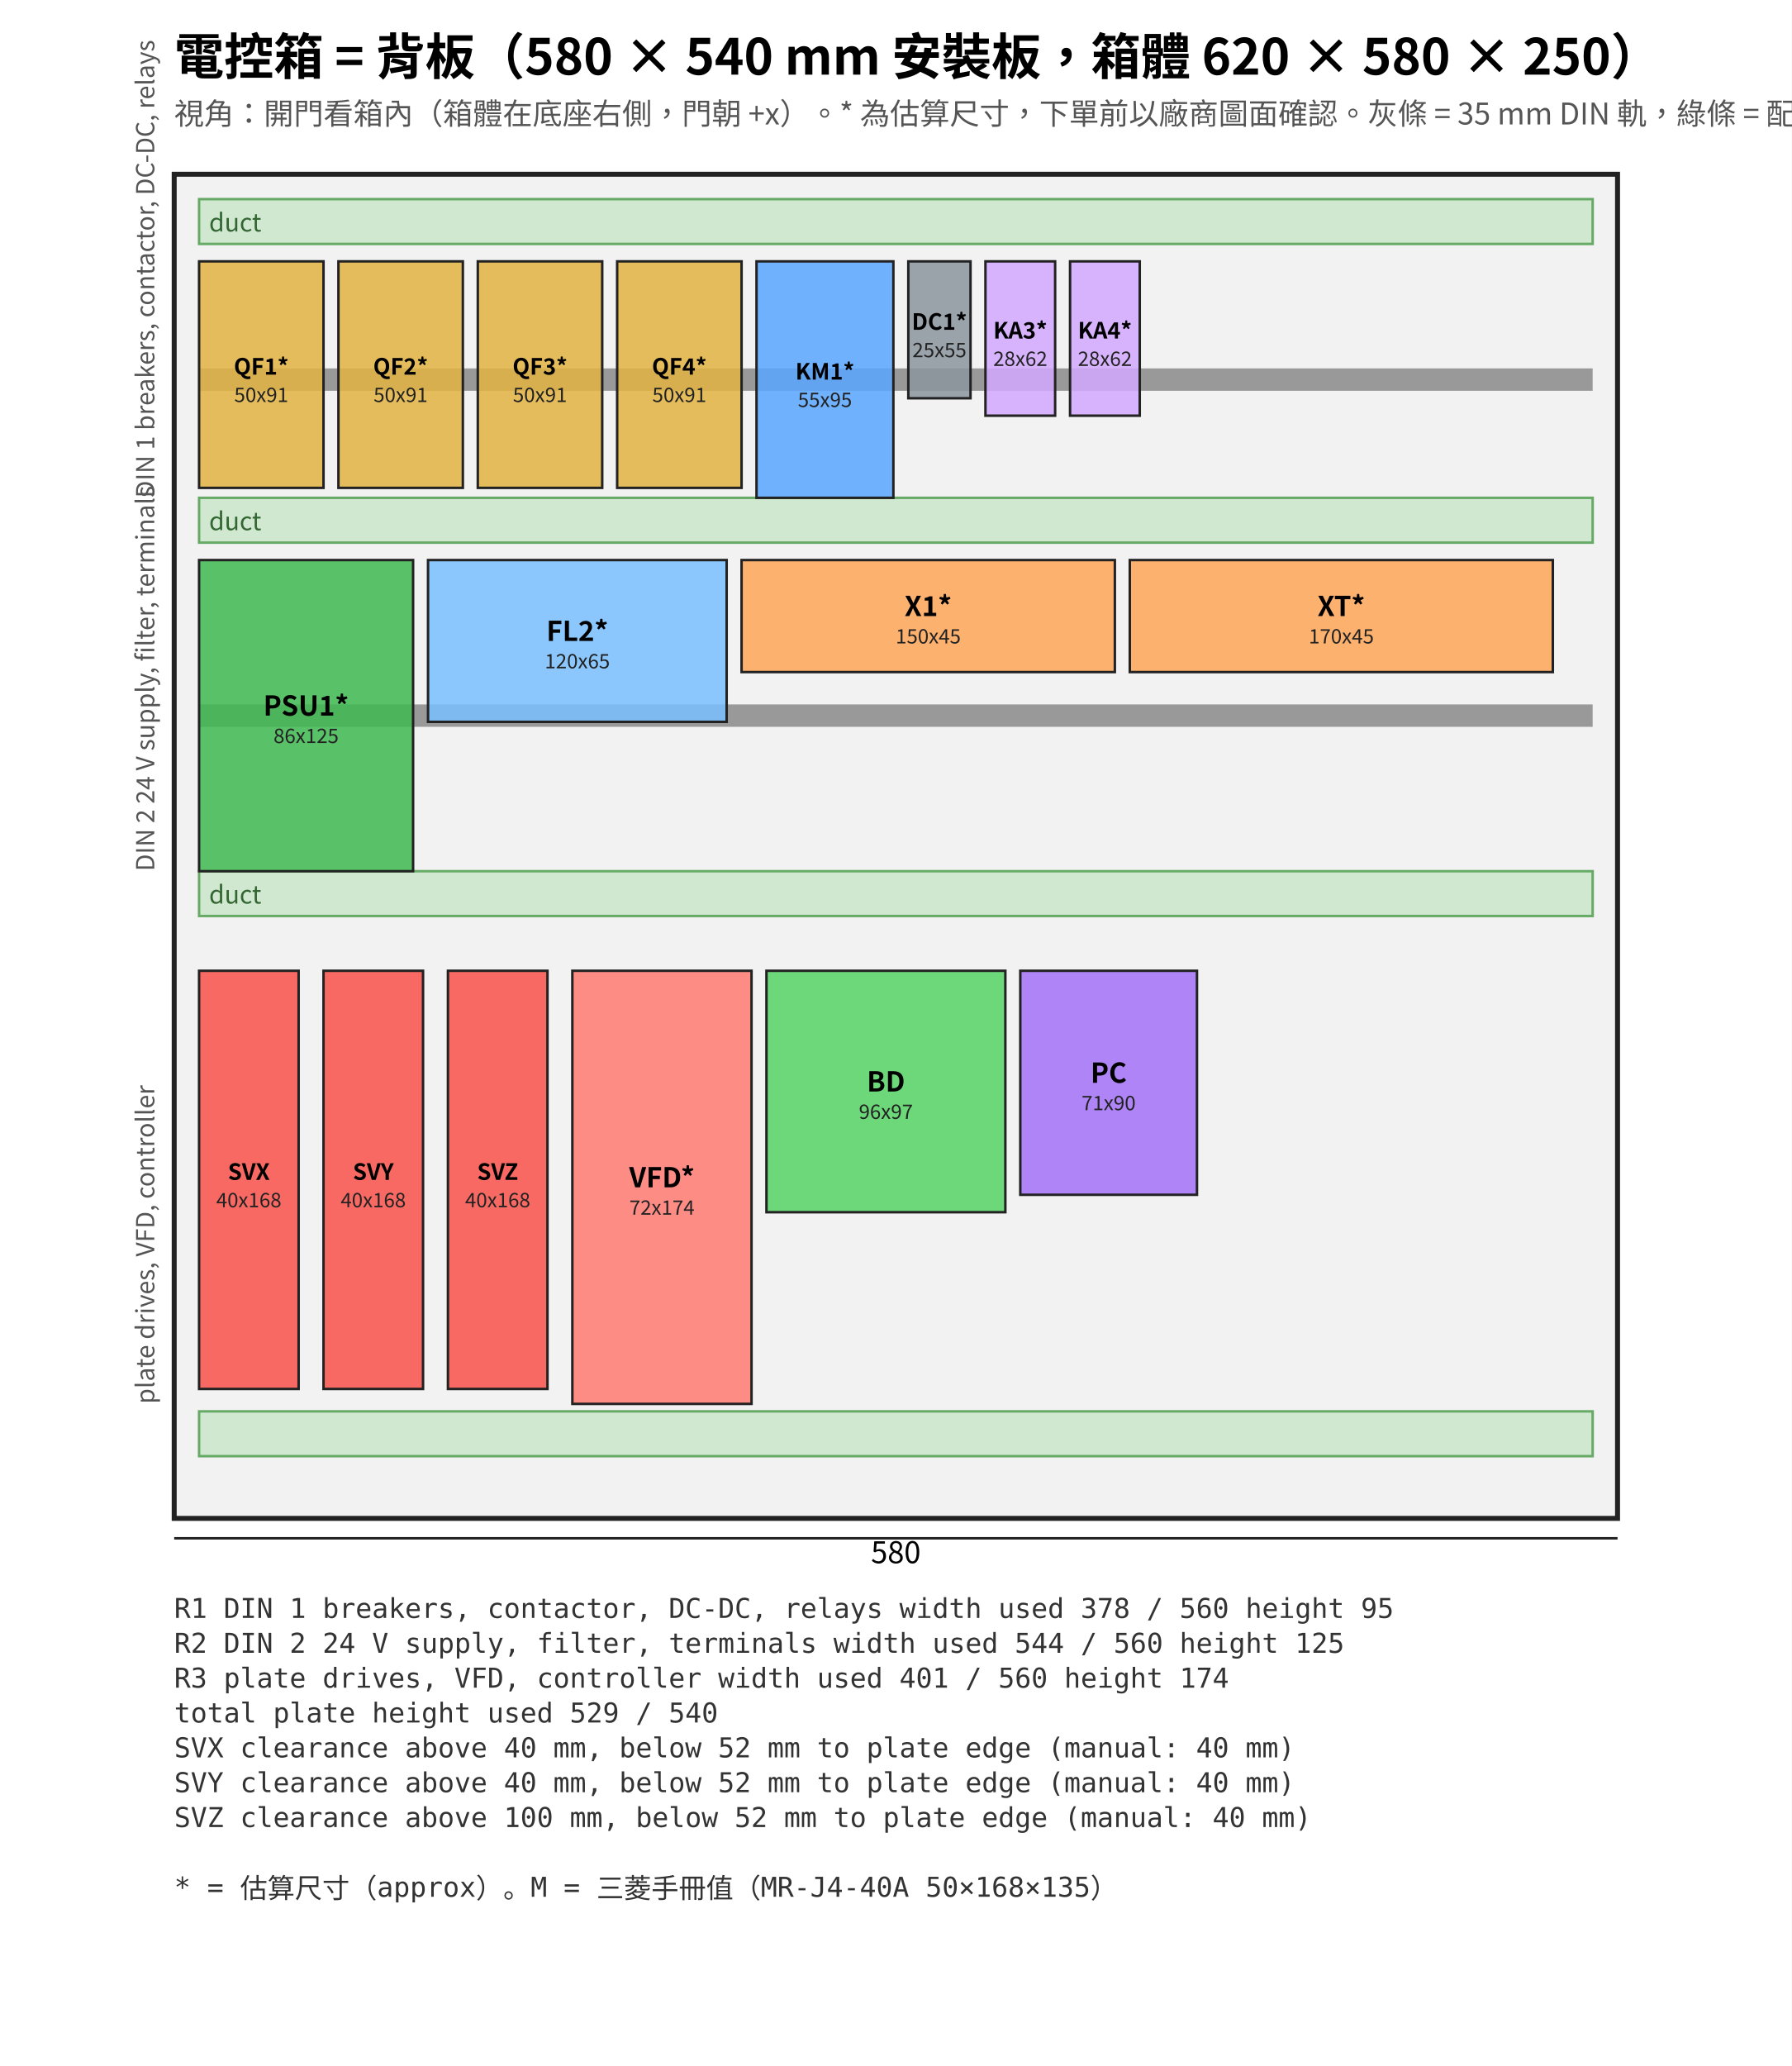
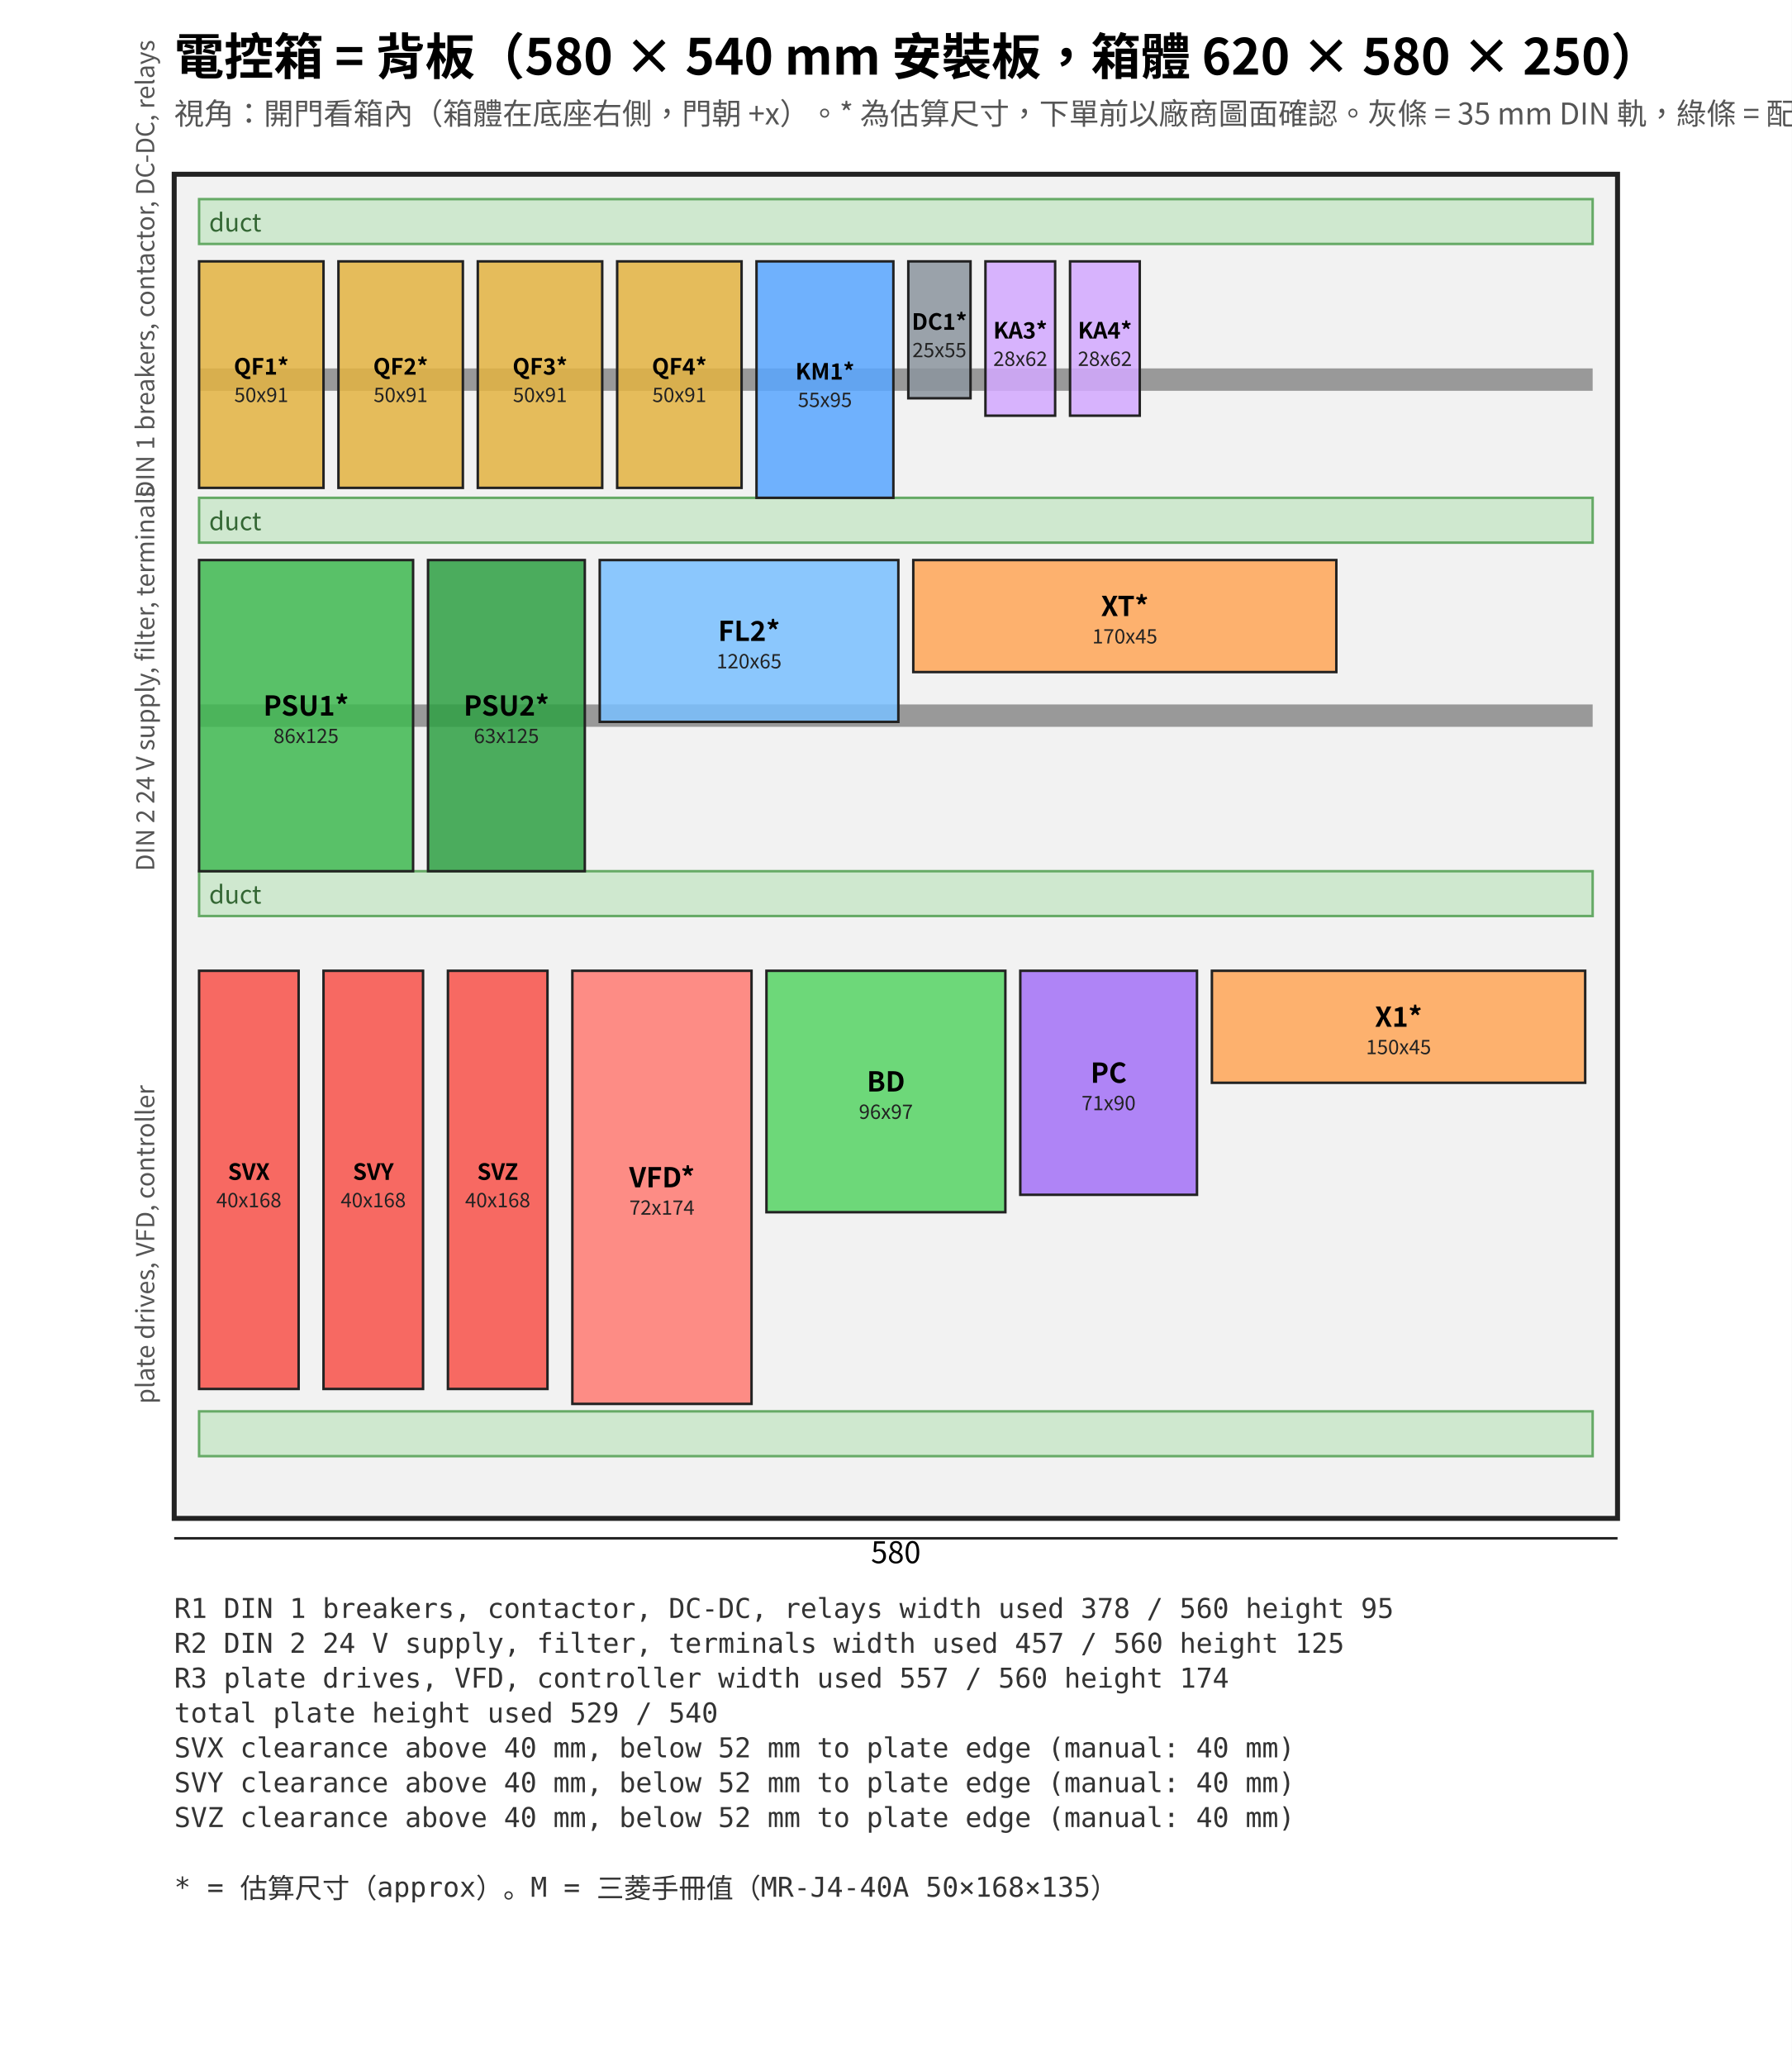
<svg xmlns="http://www.w3.org/2000/svg" width="720" height="830" viewBox="0 0 720 830" font-family="Noto Sans CJK TC, sans-serif">
  <rect width="100%" height="100%" fill="#fff" />
  <text x="70" y="30" font-size="20" font-weight="bold">電控箱 = 背板（580 × 540 mm 安裝板，箱體 620 × 580 × 250）</text>
  <text x="70" y="50" font-size="12" fill="#555">視角：開門看箱內（箱體在底座右側，門朝 +x）。* 為估算尺寸，下單前以廠商圖面確認。灰條 = 35 mm DIN 軌，綠條 = 配線槽</text>
  <rect x="70" y="70" width="580" height="540" fill="#f2f2f2" stroke="#222" stroke-width="2" />
  <rect x="80" y="80" width="560" height="18" fill="#cfe8cf" stroke="#6a6" />
  <text x="84" y="93" font-size="10" fill="#363">duct</text>
  <rect x="80" y="148" width="560" height="9" fill="#999" />
  <text x="62" y="200" font-size="10" fill="#555" transform="rotate(-90 62 200)">DIN 1  breakers, contactor, DC-DC, relays</text>
  <rect x="80" y="200" width="560" height="18" fill="#cfe8cf" stroke="#6a6" />
  <text x="84" y="213" font-size="10" fill="#363">duct</text>
  <rect x="80" y="283" width="560" height="9" fill="#999" />
  <text x="62" y="350" font-size="10" fill="#555" transform="rotate(-90 62 350)">DIN 2  24 V supply, filter, terminals</text>
  <rect x="80" y="350" width="560" height="18" fill="#cfe8cf" stroke="#6a6" />
  <text x="84" y="363" font-size="10" fill="#363">duct</text>
  <text x="62" y="564" font-size="10" fill="#555" transform="rotate(-90 62 564)">plate  drives, VFD, controller</text>
  <rect x="80" y="567" width="560" height="18" fill="#cfe8cf" stroke="#6a6" />
  <rect x="80.0" y="105.0" width="50" height="91" fill="#e3b341" fill-opacity="0.85" stroke="#222" />
  <text x="105.0" y="150.5" font-size="9" text-anchor="middle" font-weight="bold">QF1*</text>
  <text x="105.0" y="161.5" font-size="8" text-anchor="middle" fill="#222">50x91</text>
  <rect x="136.0" y="105.0" width="50" height="91" fill="#e3b341" fill-opacity="0.85" stroke="#222" />
  <text x="161.0" y="150.5" font-size="9" text-anchor="middle" font-weight="bold">QF2*</text>
  <text x="161.0" y="161.5" font-size="8" text-anchor="middle" fill="#222">50x91</text>
  <rect x="192.0" y="105.0" width="50" height="91" fill="#e3b341" fill-opacity="0.85" stroke="#222" />
  <text x="217.0" y="150.5" font-size="9" text-anchor="middle" font-weight="bold">QF3*</text>
  <text x="217.0" y="161.5" font-size="8" text-anchor="middle" fill="#222">50x91</text>
  <rect x="248.0" y="105.0" width="50" height="91" fill="#e3b341" fill-opacity="0.85" stroke="#222" />
  <text x="273.0" y="150.5" font-size="9" text-anchor="middle" font-weight="bold">QF4*</text>
  <text x="273.0" y="161.5" font-size="8" text-anchor="middle" fill="#222">50x91</text>
  <rect x="304.0" y="105.0" width="55" height="95" fill="#58a6ff" fill-opacity="0.85" stroke="#222" />
  <text x="331.5" y="152.5" font-size="9" text-anchor="middle" font-weight="bold">KM1*</text>
  <text x="331.5" y="163.5" font-size="8" text-anchor="middle" fill="#222">55x95</text>
  <rect x="365.0" y="105.0" width="25" height="55" fill="#8b949e" fill-opacity="0.85" stroke="#222" />
  <text x="377.5" y="132.5" font-size="9" text-anchor="middle" font-weight="bold">DC1*</text>
  <text x="377.5" y="143.5" font-size="8" text-anchor="middle" fill="#222">25x55</text>
  <rect x="396.0" y="105.0" width="28" height="62" fill="#d2a8ff" fill-opacity="0.85" stroke="#222" />
  <text x="410.0" y="136.0" font-size="9" text-anchor="middle" font-weight="bold">KA3*</text>
  <text x="410.0" y="147.0" font-size="8" text-anchor="middle" fill="#222">28x62</text>
  <rect x="430.0" y="105.0" width="28" height="62" fill="#d2a8ff" fill-opacity="0.85" stroke="#222" />
  <text x="444.0" y="136.0" font-size="9" text-anchor="middle" font-weight="bold">KA4*</text>
  <text x="444.0" y="147.0" font-size="8" text-anchor="middle" fill="#222">28x62</text>
  <rect x="80.0" y="225.0" width="86" height="125" fill="#3fb950" fill-opacity="0.85" stroke="#222" />
  <text x="123.0" y="287.5" font-size="11" text-anchor="middle" font-weight="bold">PSU1*</text>
  <text x="123.0" y="298.5" font-size="8" text-anchor="middle" fill="#222">86x125</text>
-   <rect x="172.0" y="225.0" width="120" height="65" fill="#79c0ff" fill-opacity="0.85" stroke="#222" />
-   <text x="232.0" y="257.5" font-size="11" text-anchor="middle" font-weight="bold">FL2*</text>
-   <text x="232.0" y="268.5" font-size="8" text-anchor="middle" fill="#222">120x65</text>
-   <rect x="298.0" y="225.0" width="150" height="45" fill="#ffa657" fill-opacity="0.85" stroke="#222" />
-   <text x="373.0" y="247.5" font-size="11" text-anchor="middle" font-weight="bold">X1*</text>
-   <text x="373.0" y="258.5" font-size="8" text-anchor="middle" fill="#222">150x45</text>
-   <rect x="454.0" y="225.0" width="170" height="45" fill="#ffa657" fill-opacity="0.85" stroke="#222" />
-   <text x="539.0" y="247.5" font-size="11" text-anchor="middle" font-weight="bold">XT*</text>
-   <text x="539.0" y="258.5" font-size="8" text-anchor="middle" fill="#222">170x45</text>
+   <rect x="172.0" y="225.0" width="63" height="125" fill="#2ea043" fill-opacity="0.85" stroke="#222" />
+   <text x="203.5" y="287.5" font-size="11" text-anchor="middle" font-weight="bold">PSU2*</text>
+   <text x="203.5" y="298.5" font-size="8" text-anchor="middle" fill="#222">63x125</text>
+   <rect x="241.0" y="225.0" width="120" height="65" fill="#79c0ff" fill-opacity="0.85" stroke="#222" />
+   <text x="301.0" y="257.5" font-size="11" text-anchor="middle" font-weight="bold">FL2*</text>
+   <text x="301.0" y="268.5" font-size="8" text-anchor="middle" fill="#222">120x65</text>
+   <rect x="367.0" y="225.0" width="170" height="45" fill="#ffa657" fill-opacity="0.85" stroke="#222" />
+   <text x="452.0" y="247.5" font-size="11" text-anchor="middle" font-weight="bold">XT*</text>
+   <text x="452.0" y="258.5" font-size="8" text-anchor="middle" fill="#222">170x45</text>
  <rect x="80.0" y="390.0" width="40" height="168" fill="#f85149" fill-opacity="0.85" stroke="#222" />
  <text x="100.0" y="474.0" font-size="9" text-anchor="middle" font-weight="bold">SVX</text>
  <text x="100.0" y="485.0" font-size="8" text-anchor="middle" fill="#222">40x168</text>
  <rect x="130.0" y="390.0" width="40" height="168" fill="#f85149" fill-opacity="0.85" stroke="#222" />
  <text x="150.0" y="474.0" font-size="9" text-anchor="middle" font-weight="bold">SVY</text>
  <text x="150.0" y="485.0" font-size="8" text-anchor="middle" fill="#222">40x168</text>
  <rect x="180.0" y="390.0" width="40" height="168" fill="#f85149" fill-opacity="0.85" stroke="#222" />
  <text x="200.0" y="474.0" font-size="9" text-anchor="middle" font-weight="bold">SVZ</text>
  <text x="200.0" y="485.0" font-size="8" text-anchor="middle" fill="#222">40x168</text>
  <rect x="230.0" y="390.0" width="72" height="174" fill="#ff7b72" fill-opacity="0.85" stroke="#222" />
  <text x="266.0" y="477.0" font-size="11" text-anchor="middle" font-weight="bold">VFD*</text>
  <text x="266.0" y="488.0" font-size="8" text-anchor="middle" fill="#222">72x174</text>
  <rect x="308.0" y="390.0" width="96" height="97" fill="#56d364" fill-opacity="0.85" stroke="#222" />
  <text x="356.0" y="438.5" font-size="11" text-anchor="middle" font-weight="bold">BD</text>
  <text x="356.0" y="449.5" font-size="8" text-anchor="middle" fill="#222">96x97</text>
  <rect x="410.0" y="390.0" width="71" height="90" fill="#a371f7" fill-opacity="0.85" stroke="#222" />
  <text x="445.5" y="435.0" font-size="11" text-anchor="middle" font-weight="bold">PC</text>
  <text x="445.5" y="446.0" font-size="8" text-anchor="middle" fill="#222">71x90</text>
+   <rect x="487.0" y="390.0" width="150" height="45" fill="#ffa657" fill-opacity="0.85" stroke="#222" />
+   <text x="562.0" y="412.5" font-size="11" text-anchor="middle" font-weight="bold">X1*</text>
+   <text x="562.0" y="423.5" font-size="8" text-anchor="middle" fill="#222">150x45</text>
  <text x="360" y="628" font-size="12" text-anchor="middle">580</text>
  <line x1="70" y1="618" x2="650" y2="618" stroke="#222" />
  <text x="70" y="650" font-size="11" fill="#333" font-family="monospace">R1 DIN 1  breakers, contactor, DC-DC, relays     width used  378 / 560   height  95</text>
-   <text x="70" y="664" font-size="11" fill="#333" font-family="monospace">R2 DIN 2  24 V supply, filter, terminals         width used  544 / 560   height 125</text>
-   <text x="70" y="678" font-size="11" fill="#333" font-family="monospace">R3 plate  drives, VFD, controller                width used  401 / 560   height 174</text>
+   <text x="70" y="664" font-size="11" fill="#333" font-family="monospace">R2 DIN 2  24 V supply, filter, terminals         width used  457 / 560   height 125</text>
+   <text x="70" y="678" font-size="11" fill="#333" font-family="monospace">R3 plate  drives, VFD, controller                width used  557 / 560   height 174</text>
  <text x="70" y="692" font-size="11" fill="#333" font-family="monospace">total plate height used 529 / 540</text>
  <text x="70" y="706" font-size="11" fill="#333" font-family="monospace">SVX clearance above 40 mm, below 52 mm to plate edge (manual: 40 mm)</text>
  <text x="70" y="720" font-size="11" fill="#333" font-family="monospace">SVY clearance above 40 mm, below 52 mm to plate edge (manual: 40 mm)</text>
-   <text x="70" y="734" font-size="11" fill="#333" font-family="monospace">SVZ clearance above 100 mm, below 52 mm to plate edge (manual: 40 mm)</text>
+   <text x="70" y="734" font-size="11" fill="#333" font-family="monospace">SVZ clearance above 40 mm, below 52 mm to plate edge (manual: 40 mm)</text>
  <text x="70" y="748" font-size="11" fill="#333" font-family="monospace" />
  <text x="70" y="762" font-size="11" fill="#333" font-family="monospace">* = 估算尺寸（approx）。M = 三菱手冊值（MR-J4-40A 50×168×135）</text>
</svg>
